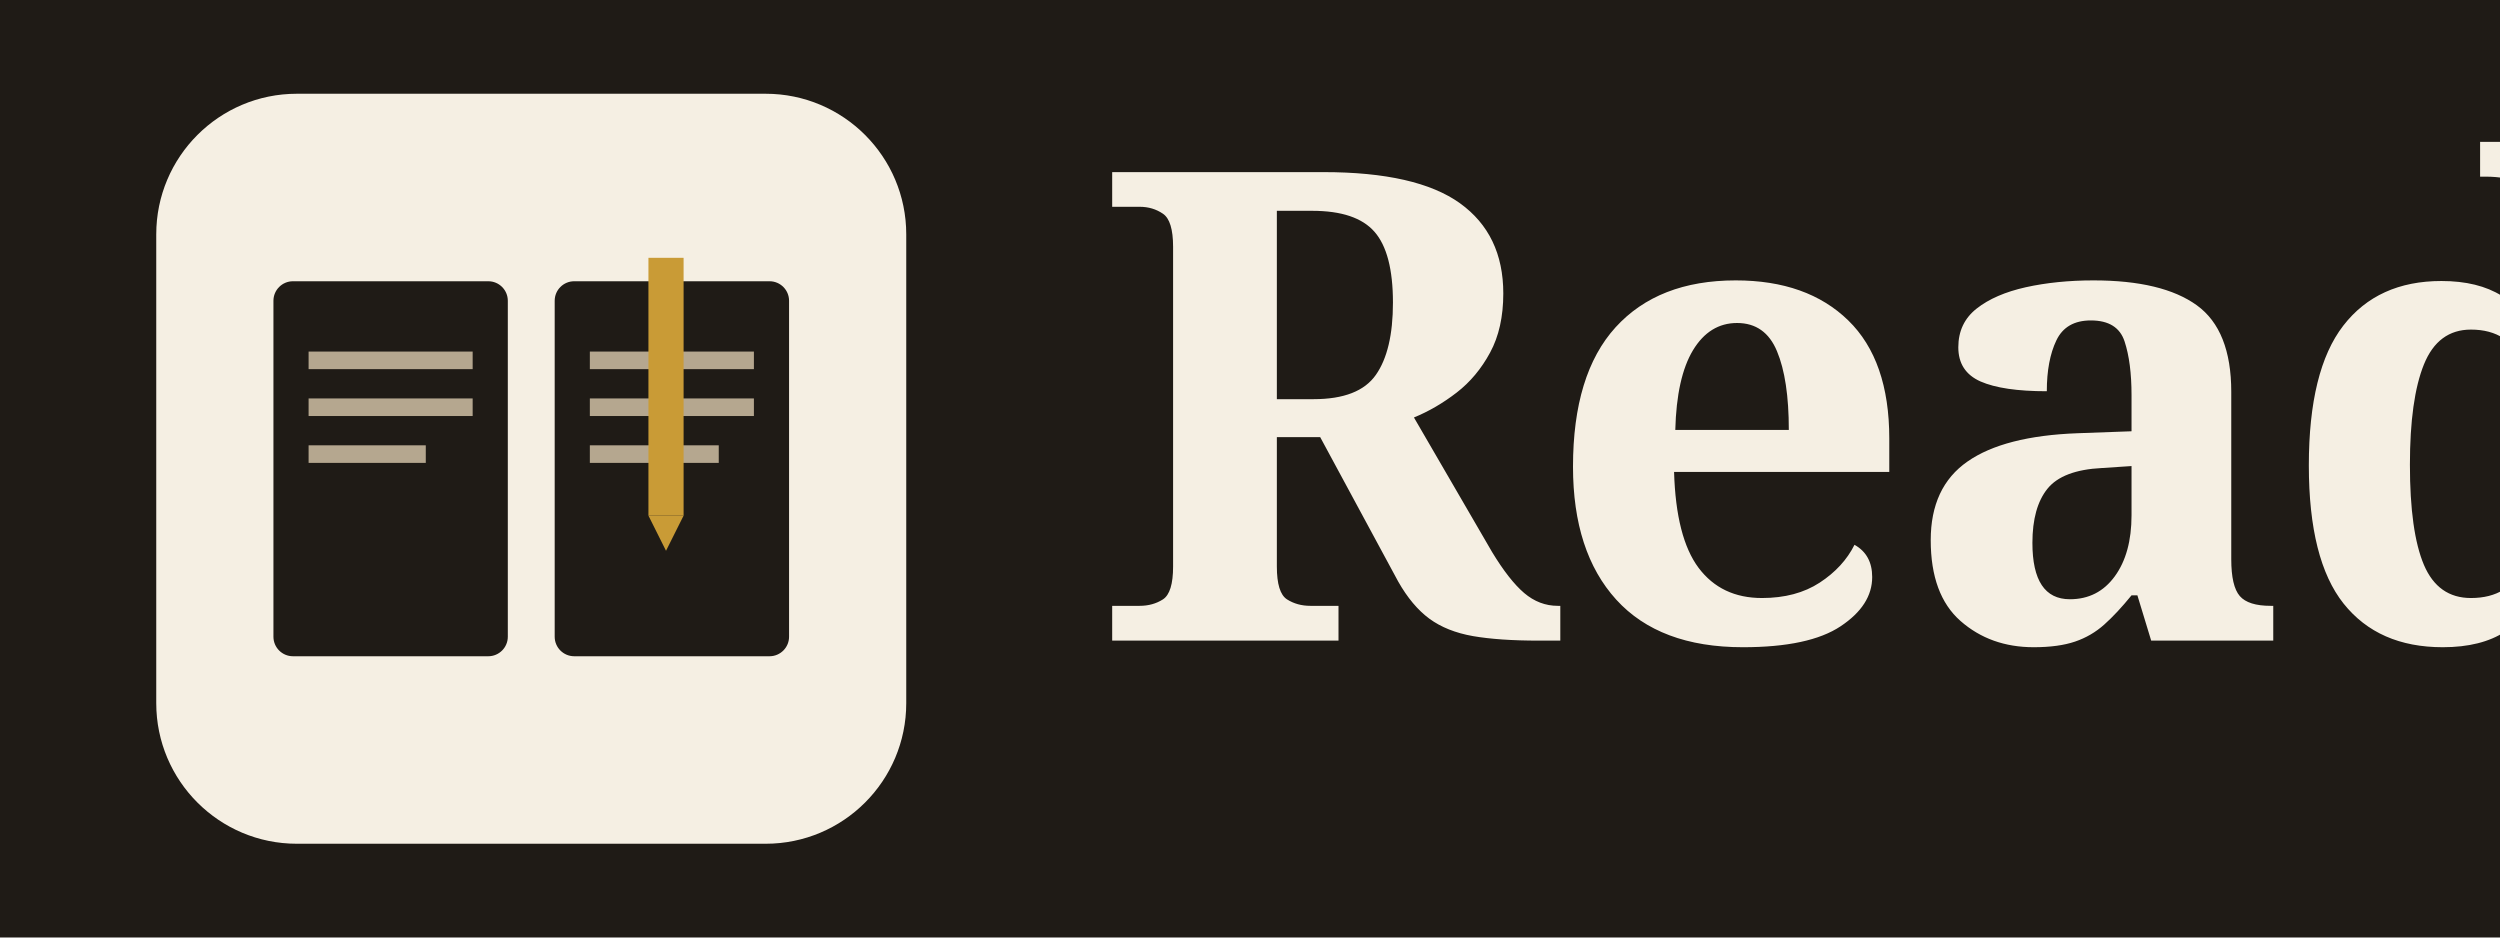
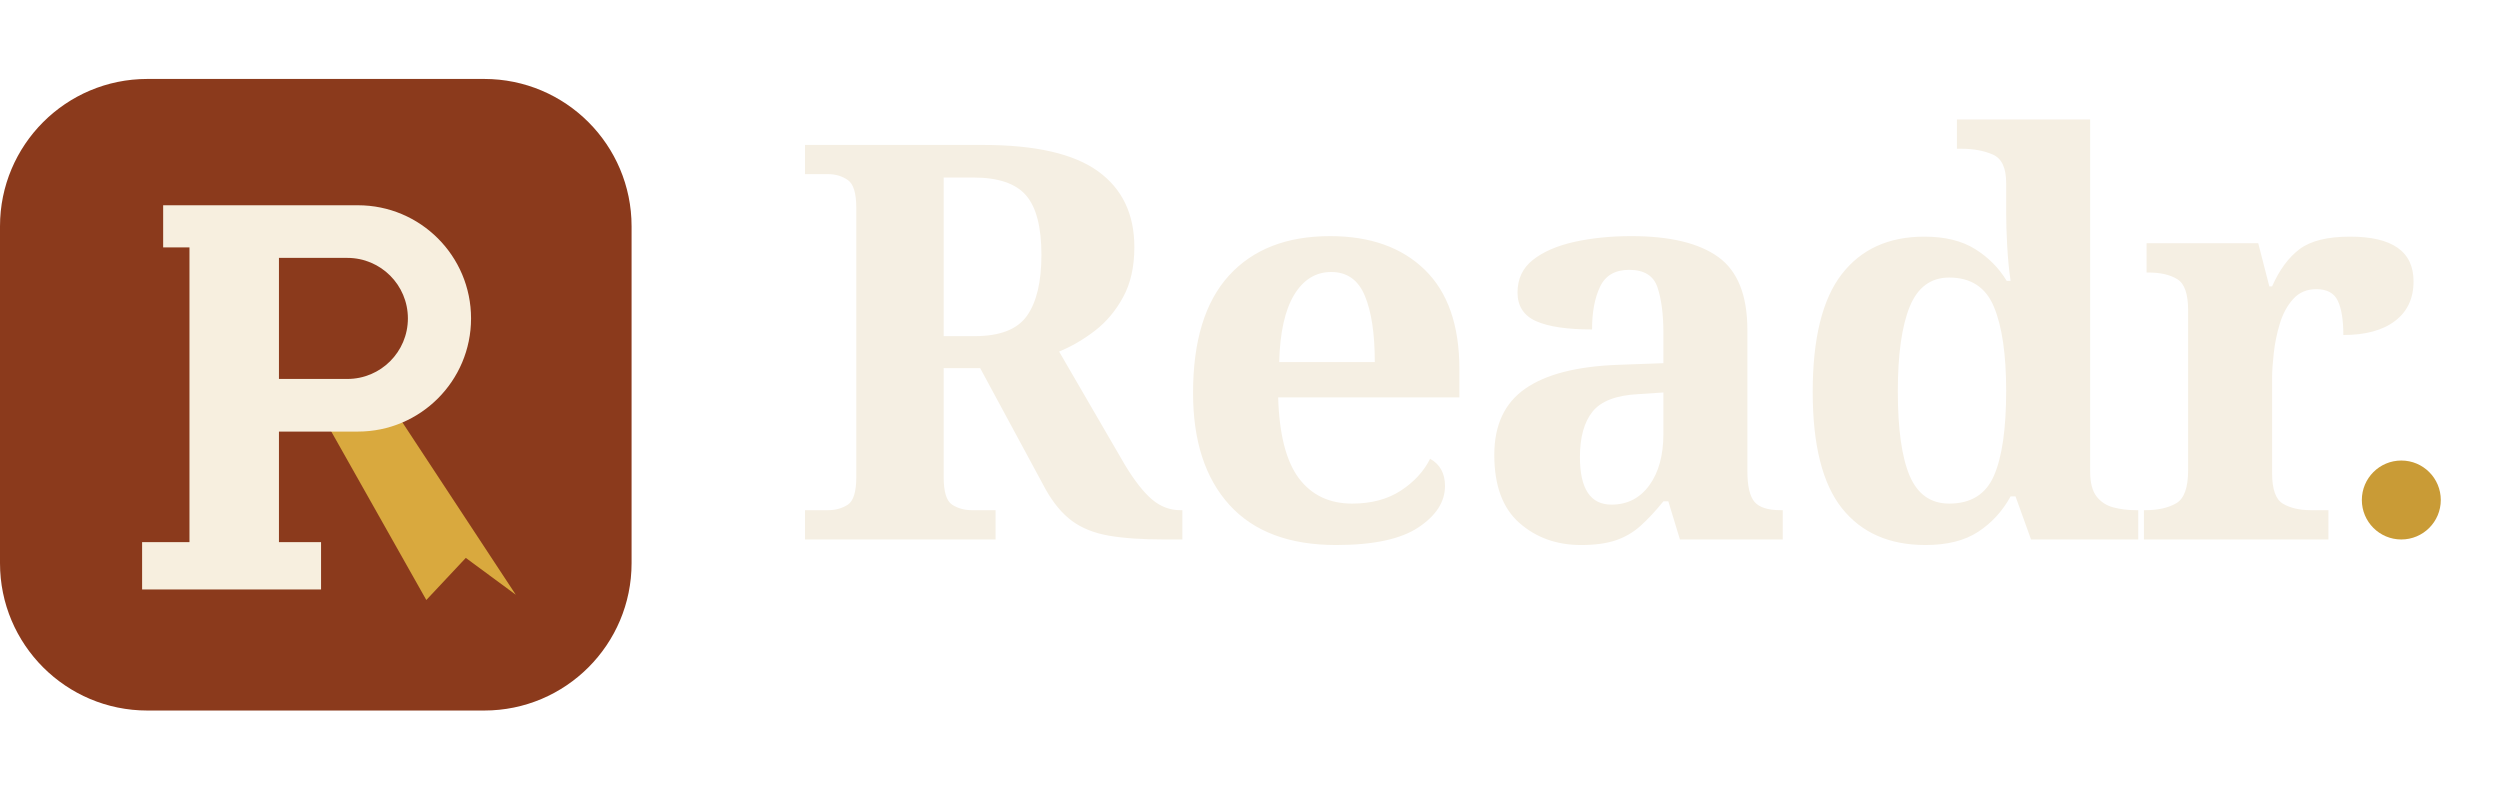
- <svg xmlns="http://www.w3.org/2000/svg" viewBox="0 0 320 120" role="img" aria-label="Readr">
-   <rect width="320" height="120" fill="#1F1B16" />
-   <g transform="translate(20,12)">
-     <rect width="96" height="96" rx="18" fill="#F5EFE3" />
-     <rect x="15" y="24" width="30" height="48" rx="2.5" fill="#1F1B16" />
-     <rect x="51" y="24" width="30" height="48" rx="2.5" fill="#1F1B16" />
-     <rect x="19.5" y="33" width="21" height="2.25" fill="#B5A78F" />
-     <rect x="19.5" y="39" width="21" height="2.25" fill="#B5A78F" />
-     <rect x="19.5" y="45" width="15" height="2.25" fill="#B5A78F" />
-     <rect x="55.5" y="33" width="21" height="2.25" fill="#B5A78F" />
-     <rect x="55.5" y="39" width="21" height="2.25" fill="#B5A78F" />
-     <rect x="55.5" y="45" width="16.5" height="2.25" fill="#B5A78F" />
-     <rect x="63" y="21" width="4.5" height="33" fill="#C99B36" />
-     <polygon points="63,54 67.5,54 65.25,58.5" fill="#C99B36" />
-   </g>
-   <g transform="translate(140,0)">
+ <svg xmlns="http://www.w3.org/2000/svg" viewBox="0 0 380 120" role="img" aria-label="Readr">
+   <svg x="0" y="12" width="96" height="96" viewBox="0 0 120 120">
+     <rect width="120" height="120" rx="28" fill="#8B3A1C" />
+     <g transform="translate(3,0)">
+       <polygon points="56,60 70,60 95,98 85.5,91 78,99" fill="#D9A93E" />
+       <path fill="#F7EFDF" fill-rule="evenodd" d="M28 24 H65 A21.5 21.5 0 0 1 65 67 H50 V88 H58 V97 H24 V88 H33 V32 H28 Z M50 34 H63 A11.5 11.5 0 0 1 63 57 H50 Z" />
+     </g>
+   </svg>
+   <g transform="translate(120,0)">
    <text x="0" y="82" font-family="'Lora','Iowan Old Style',Georgia,serif" font-weight="700" font-size="84" fill="#F5EFE3" letter-spacing="-2">Readr</text>
    <circle cx="245" cy="76" r="6" fill="#C99B36" />
  </g>
</svg>
